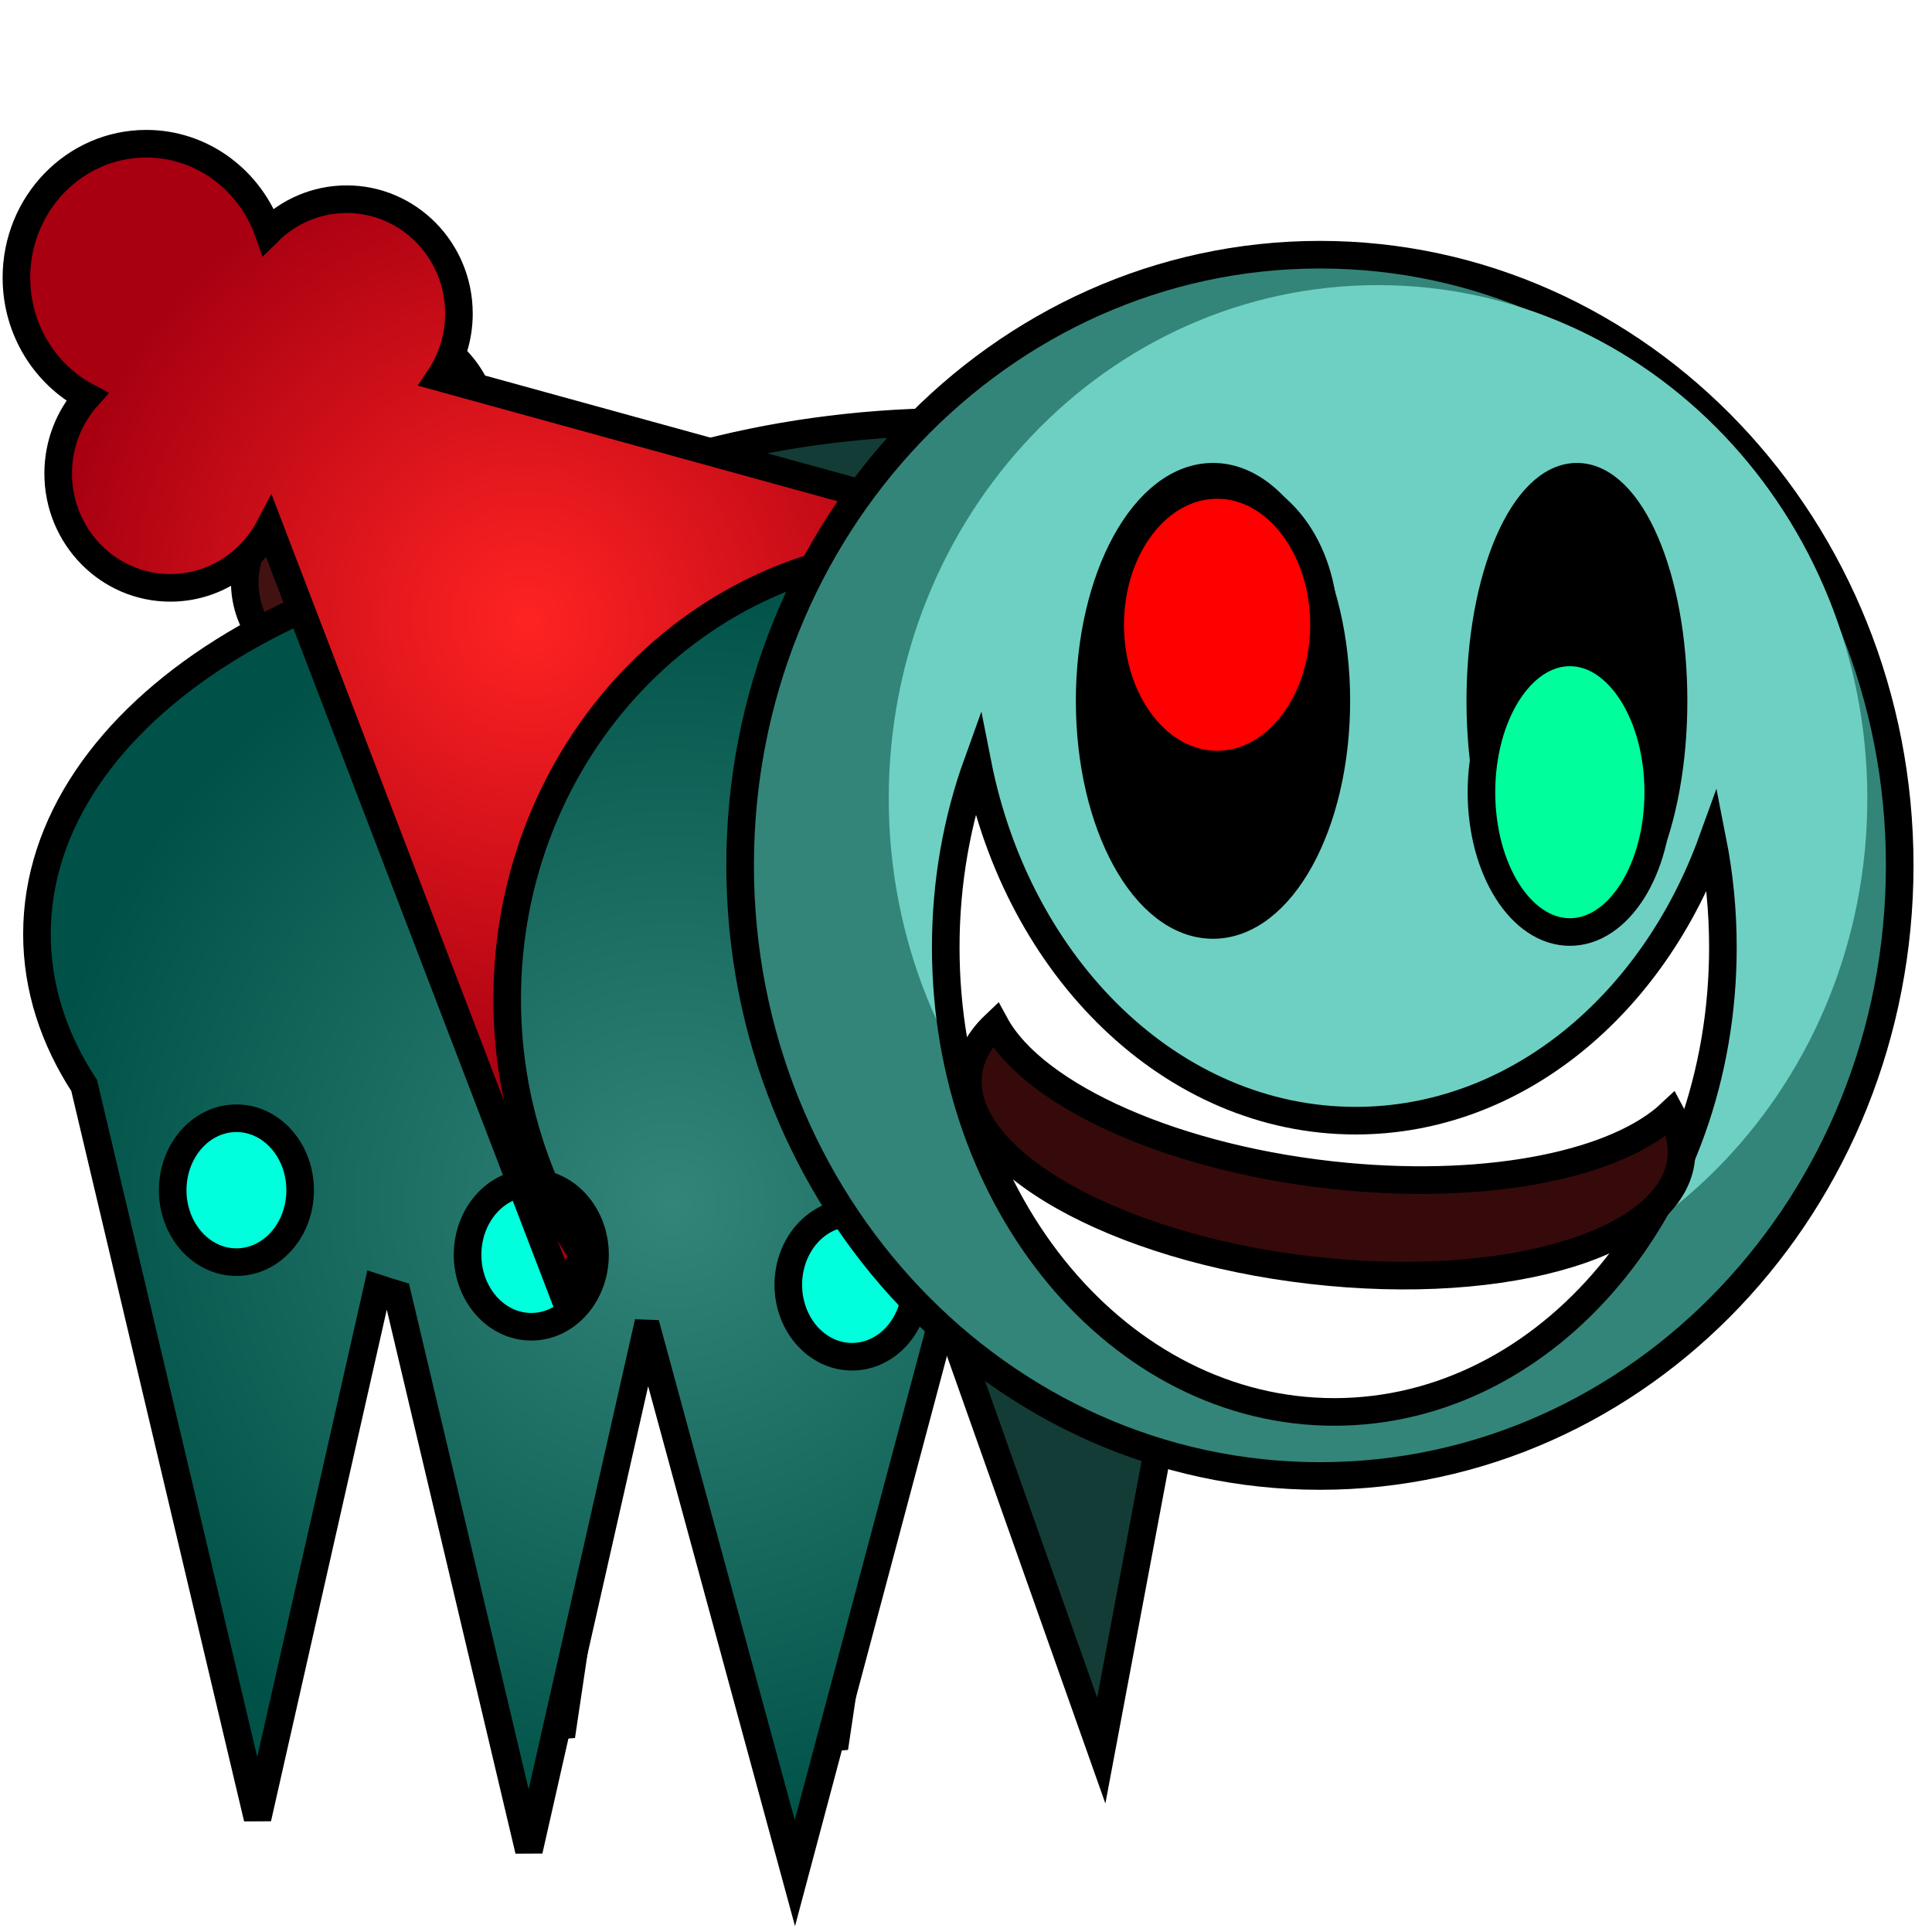
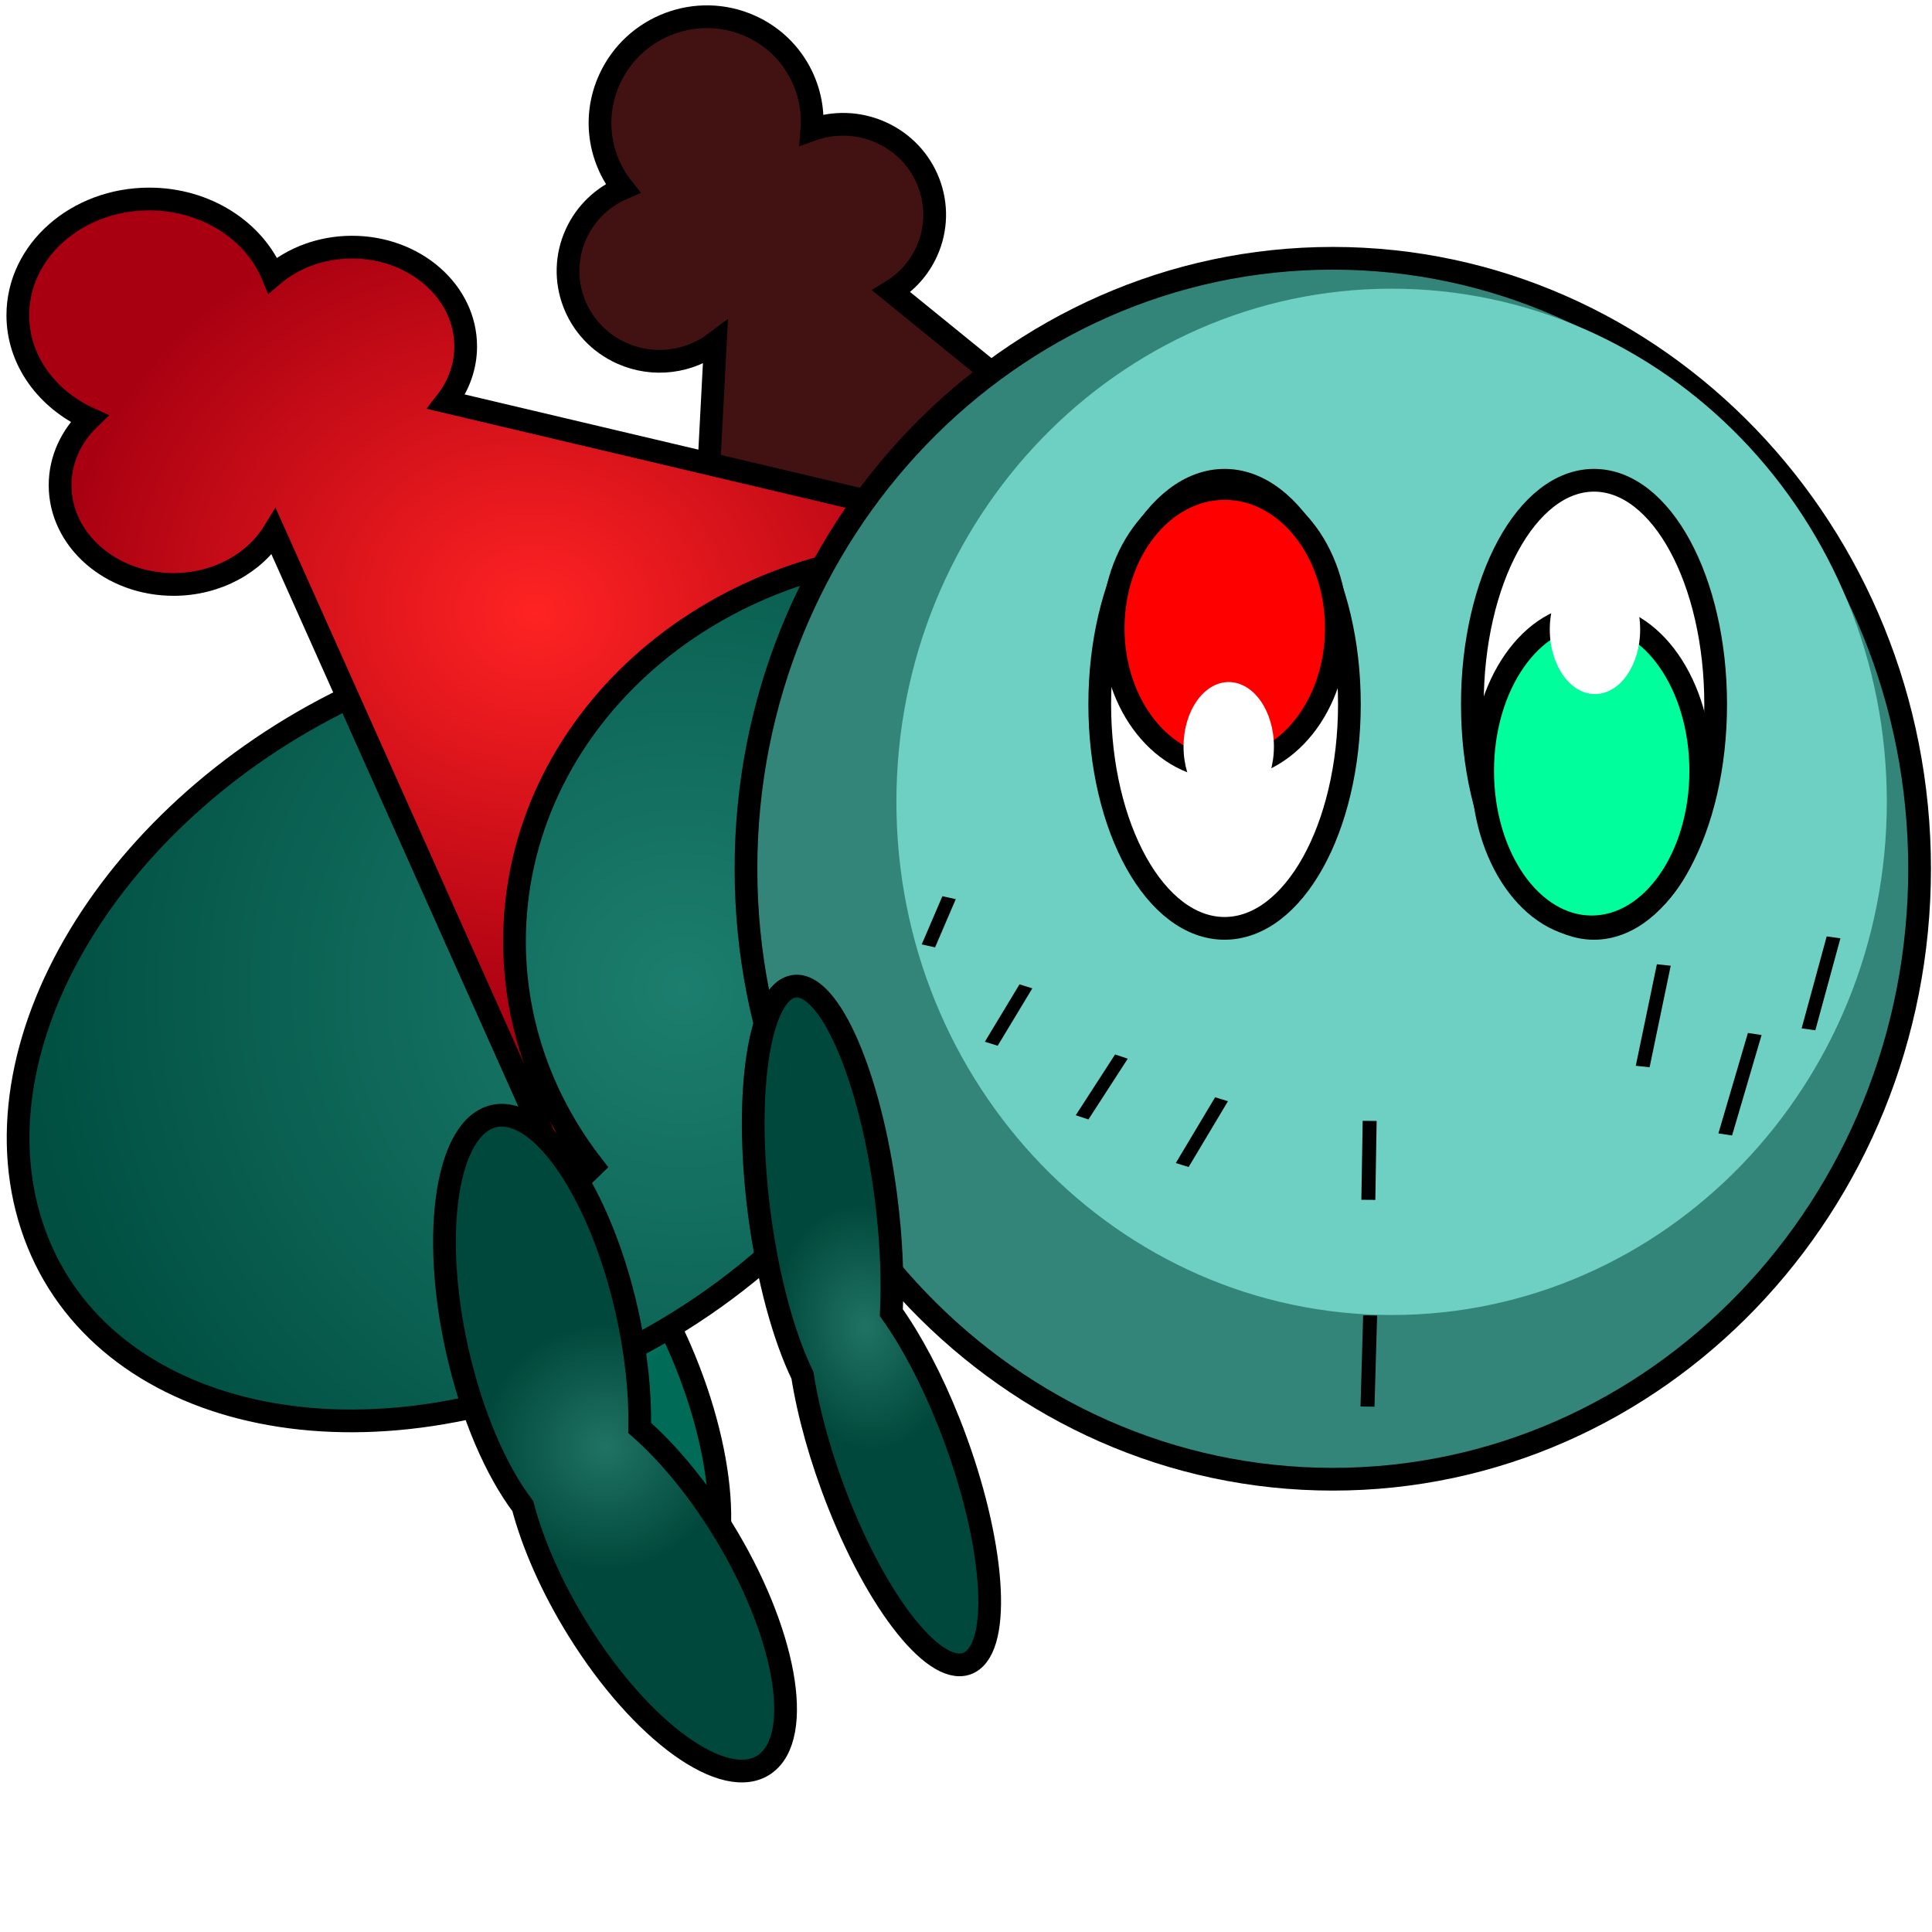
- <svg xmlns="http://www.w3.org/2000/svg" viewBox="0 0 70 70" width="70px" height="70px">
+ <svg xmlns="http://www.w3.org/2000/svg" xmlns:ns1="https://boxy-svg.com" viewBox="0 0 85 85" width="85px" height="85px">
  <defs>
-     <radialGradient gradientUnits="userSpaceOnUse" cx="23.464" cy="20.179" r="13.185" id="gradient-0" gradientTransform="matrix(0.852874, -0.96801, 0.974956, 0.891103, -20.56267, 27.21259)">
+     <radialGradient gradientUnits="userSpaceOnUse" cx="23.464" cy="20.179" r="13.185" id="gradient-0" gradientTransform="matrix(1.048152, -1.02006, 1.198187, 0.939018, -25.21764, 31.94377)">
      <stop offset="0" style="stop-color: rgb(100% 13.725% 13.725%)" />
      <stop offset="1" style="stop-color: rgb(65.896% 0% 6.794%)" />
    </radialGradient>
-     <radialGradient gradientUnits="userSpaceOnUse" cx="24.358" cy="43.612" r="23.019" id="gradient-1">
-       <stop offset="0" style="stop-color: rgb(20% 52.157% 47.451%)" />
-       <stop offset="1" style="stop-color: rgb(0% 32.314% 28.34%)" />
+     <radialGradient gradientUnits="userSpaceOnUse" cx="29.889" cy="45.931" r="29.248" id="gradient-3" gradientTransform="matrix(1, 0, 0, 1, 0.156041, -2.458412)">
+       <stop offset="0" style="stop-color: rgb(10.98% 49.412% 43.137%)" />
+       <stop offset="1" style="stop-color: rgb(0% 30.886% 25.532%)" />
+     </radialGradient>
+     <radialGradient gradientUnits="userSpaceOnUse" cx="13.823" cy="66.784" r="5.427" id="gradient-1" gradientTransform="matrix(1, 0, 0, 1, -1.730217, 1.153367)">
+       <stop offset="0" style="stop-color: rgb(12.549% 45.098% 38.824%)" />
+       <stop offset="1" style="stop-color: rgb(0% 28.375% 22.947%)" />
+     </radialGradient>
+     <radialGradient gradientUnits="userSpaceOnUse" cx="13.823" cy="66.784" r="5.427" id="gradient-2" gradientTransform="matrix(0.733704, 0, 0, 1, 20.12595, -3.995892)">
+       <stop offset="0" style="stop-color: rgb(12.549% 45.098% 38.824%)" />
+       <stop offset="1" style="stop-color: rgb(0% 28.375% 22.947%)" />
+     </radialGradient>
+     <radialGradient gradientUnits="userSpaceOnUse" cx="23.504" cy="55.099" r="5.427" id="gradient-4" gradientTransform="matrix(1, 0, 0, 1, -0.950939, 1.664129)">
+       <stop offset="0" style="stop-color: rgb(20.784% 69.02% 59.608%)" />
+       <stop offset="1" style="stop-color: rgb(0% 41.867% 34.086%)" />
+     </radialGradient>
+     <radialGradient gradientUnits="userSpaceOnUse" cx="23.504" cy="55.099" r="5.427" id="gradient-5" gradientTransform="matrix(0.54696, 0, 0, 1.000001, 31.72871, 5.840494)">
+       <stop offset="0" style="stop-color: rgb(20.784% 69.02% 59.608%)" />
+       <stop offset="1" style="stop-color: rgb(0% 41.867% 34.086%)" />
    </radialGradient>
  </defs>
-   <path d="M 53.634 32.203 C 53.634 37.938 48.335 42.896 40.648 45.242 L 35.057 66.226 L 29.74 46.676 C 29.714 46.675 29.687 46.675 29.661 46.674 L 25.421 65.409 L 20.655 45.263 C 20.412 45.19 20.172 45.114 19.934 45.036 L 15.588 64.239 L 9.307 37.693 C 8.204 36 7.596 34.146 7.596 32.203 C 7.596 24.204 17.902 17.72 30.615 17.72 C 43.328 17.72 53.634 24.204 53.634 32.203 Z" style="stroke: rgb(0, 0, 0); fill: rgb(20, 60, 54); transform-box: fill-box; transform-origin: 50% 50%;" transform="matrix(0.997212, -0.074625, 0.074625, 0.997212, 0, 0)" />
-   <path d="M 49.27 17.321 L 48.443 18.239 C 46.572 17.073 44.378 16.402 42.034 16.402 C 35.167 16.402 29.598 22.16 29.598 29.264 C 29.598 32.021 30.437 34.576 31.865 36.671 L 31.147 37.467 L 22.656 15.769 C 22.105 16.798 21.017 17.501 19.764 17.501 C 17.954 17.501 16.49 16.036 16.49 14.232 C 16.49 13.388 16.809 12.618 17.334 12.039 C 16.109 11.403 15.271 10.116 15.271 8.629 C 15.271 6.513 16.968 4.8 19.062 4.8 C 20.7 4.8 22.093 5.849 22.623 7.316 C 23.215 6.742 24.021 6.386 24.912 6.386 C 26.721 6.386 28.189 7.85 28.189 9.657 C 28.189 10.333 27.983 10.96 27.629 11.482 L 49.27 17.321 Z" style="stroke: rgb(0, 0, 0); transform-box: fill-box; transform-origin: 50% 50%; fill: rgb(66, 18, 18);" transform="matrix(0.911141, 0.412095, -0.412095, 0.911141, 0, 0)" />
-   <path d="M 47.377 33.842 C 47.377 39.577 42.078 44.535 34.391 46.881 L 28.8 67.865 L 23.483 48.315 C 23.457 48.314 23.43 48.314 23.404 48.313 L 19.164 67.048 L 14.398 46.902 C 14.155 46.829 13.915 46.753 13.677 46.675 L 9.331 65.878 L 3.05 39.332 C 1.947 37.639 1.339 35.785 1.339 33.842 C 1.339 25.843 11.645 19.359 24.358 19.359 C 37.071 19.359 47.377 25.843 47.377 33.842 Z" style="stroke: rgb(0, 0, 0); fill: url(&quot;#gradient-1&quot;);" />
-   <ellipse style="stroke: rgb(0, 0, 0); fill: rgb(0, 255, 220);" cx="30.871" cy="46.55" rx="2.309" ry="2.607" />
-   <ellipse style="stroke: rgb(0, 0, 0); fill: rgb(0, 255, 220);" cx="19.25" cy="45.464" rx="2.309" ry="2.607" />
-   <path d="M 42.79 21.071 L 41.763 22.234 C 39.442 20.757 36.719 19.906 33.81 19.906 C 25.287 19.906 18.376 27.202 18.376 36.202 C 18.376 39.695 19.417 42.932 21.189 45.586 L 20.298 46.595 L 9.761 19.104 C 9.077 20.408 7.726 21.299 6.171 21.299 C 3.925 21.299 2.108 19.443 2.108 17.157 C 2.108 16.088 2.504 15.113 3.156 14.379 C 1.636 13.573 0.595 11.942 0.595 10.059 C 0.595 7.378 2.701 5.207 5.3 5.207 C 7.333 5.207 9.062 6.537 9.72 8.395 C 10.454 7.668 11.455 7.217 12.561 7.217 C 14.806 7.217 16.628 9.072 16.628 11.361 C 16.628 12.217 16.372 13.012 15.933 13.673 L 42.79 21.071 Z" style="stroke: rgb(0, 0, 0); fill: url(&quot;#gradient-0&quot;);" />
-   <ellipse style="stroke: rgb(0, 0, 0); fill: rgb(51, 133, 121);" cx="47.823" cy="31.353" rx="21.007" ry="22.125" />
-   <ellipse style="fill: rgb(110, 208, 194);" cx="49.929" cy="28.928" rx="17.728" ry="18.598" />
-   <ellipse style="stroke: rgb(0, 0, 0);" cx="43.949" cy="25.393" rx="4.469" ry="8.12" />
-   <ellipse style="stroke: rgb(0, 0, 0);" cx="57.135" cy="25.393" rx="3.501" ry="8.12" />
-   <path d="M 62.424 34.323 C 62.424 43.619 56.119 51.157 48.343 51.157 C 40.57 51.157 34.266 43.619 34.266 34.323 C 34.266 31.953 34.677 29.697 35.416 27.649 C 36.882 35.076 42.461 40.604 49.118 40.604 C 54.911 40.604 59.885 36.422 62.047 30.442 C 62.293 31.69 62.424 32.988 62.424 34.323 Z" style="stroke: rgb(0, 0, 0); fill: rgb(255, 255, 255);" />
-   <ellipse style="stroke: rgb(0, 0, 0); fill: rgb(255, 0, 0);" cx="44.098" cy="22.637" rx="3.873" ry="5.066" />
-   <ellipse style="stroke: rgb(0, 0, 0); fill: rgb(0, 255, 156);" cx="56.879" cy="28.703" rx="3.203" ry="5.066" />
-   <path d="M 60.925 41.665 C 61.016 44.774 55.301 46.756 48.16 46.09 C 41.023 45.425 35.159 42.365 35.069 39.256 C 35.045 38.462 35.4 37.745 36.058 37.122 C 37.478 39.732 42.655 42.058 48.768 42.628 C 54.088 43.124 58.614 42.15 60.542 40.336 C 60.78 40.775 60.912 41.219 60.925 41.665 Z" style="stroke: rgb(0, 0, 0); transform-origin: 48.047px 42.16px; fill: rgb(54, 10, 10);" />
-   <ellipse style="stroke: rgb(0, 0, 0); fill: rgb(0, 255, 220);" cx="8.566" cy="43.123" rx="2.309" ry="2.607" />
+   <path d="M 24.785 51.185 C 24.785 53.052 24.577 54.796 24.216 56.276 C 25.178 57.597 26.085 59.347 26.786 61.36 C 28.529 66.364 28.341 71.09 26.364 71.915 C 24.388 72.739 21.373 69.351 19.63 64.347 C 18.905 62.267 18.514 60.235 18.447 58.512 C 17.637 56.734 17.126 54.111 17.126 51.185 C 17.126 45.83 18.84 41.488 20.956 41.488 C 23.071 41.488 24.785 45.83 24.785 51.185 Z" style="stroke: rgb(0, 0, 0); fill: url(&quot;#gradient-4&quot;); transform-origin: 22.553px 56.763px;" transform="matrix(0.998495, -0.054851, 0.054851, 0.998495, 0, 0)" />
+   <path d="M 60.489 30.103 L 59.098 30.705 C 57.594 28.479 55.477 26.639 52.852 25.467 C 45.163 22.032 36.011 25.614 32.413 33.472 C 31.017 36.521 30.662 39.767 31.2 42.799 L 29.993 43.32 L 31.474 15.073 C 30.336 15.935 28.762 16.169 27.358 15.542 C 25.332 14.636 24.434 12.284 25.348 10.288 C 25.775 9.355 26.523 8.663 27.404 8.285 C 26.354 6.969 26.068 5.126 26.821 3.481 C 27.892 1.141 30.66 0.095 33.005 1.142 C 34.839 1.962 35.868 3.819 35.718 5.707 C 36.672 5.368 37.754 5.377 38.752 5.823 C 40.778 6.728 41.68 9.082 40.765 11.08 C 40.423 11.828 39.874 12.419 39.214 12.819 L 60.489 30.103 Z" style="stroke: rgb(0, 0, 0); fill: rgb(66, 18, 18); transform-origin: 32.271px 21.134px;" />
+   <path d="M 59.293 39.938 C 59.293 48.502 49.342 55.445 37.068 55.445 C 35.939 55.445 34.828 55.386 33.743 55.273 C 31.416 57.316 28.66 59.071 25.581 60.364 C 14.587 64.975 3.713 61.924 1.282 53.55 C -1.149 45.175 5.785 34.648 16.779 30.037 C 18.639 29.255 20.5 28.693 22.318 28.341 C 26.243 25.909 31.409 24.432 37.068 24.432 C 49.342 24.432 59.293 31.375 59.293 39.938 Z" style="stroke: rgb(0, 0, 0); fill: url(&quot;#gradient-3&quot;);" />
+   <path d="M 45.805 55.361 C 45.805 57.228 45.691 58.972 45.494 60.452 C 46.02 61.773 46.516 63.523 46.899 65.536 C 47.853 70.54 47.75 75.266 46.669 76.091 C 45.588 76.915 43.939 73.527 42.985 68.523 C 42.589 66.443 42.375 64.411 42.338 62.688 C 41.895 60.91 41.616 58.287 41.616 55.361 C 41.616 50.006 42.553 45.664 43.711 45.664 C 44.867 45.664 45.805 50.006 45.805 55.361 Z" style="stroke: rgb(0, 0, 0); fill: url(&quot;#gradient-5&quot;); transform-origin: 44.584px 60.939px;" transform="matrix(0.958345, -0.285613, 0.285613, 0.958345, 0, 0.000002)" />
+   <path d="M 52.64 25.472 L 51.378 26.698 C 48.526 25.141 45.179 24.245 41.604 24.245 C 31.13 24.245 22.636 31.933 22.636 41.417 C 22.636 45.097 23.916 48.509 26.093 51.306 L 24.998 52.368 L 12.049 23.399 C 11.208 24.773 9.548 25.713 7.637 25.713 C 4.876 25.713 2.643 23.757 2.643 21.348 C 2.643 20.221 3.13 19.193 3.931 18.42 C 2.063 17.571 0.784 15.852 0.784 13.868 C 0.784 11.043 3.372 8.755 6.566 8.755 C 9.065 8.755 11.19 10.157 11.998 12.114 C 12.9 11.349 14.131 10.873 15.49 10.873 C 18.249 10.873 20.488 12.828 20.488 15.24 C 20.488 16.142 20.173 16.98 19.634 17.676 L 52.64 25.472 Z" style="stroke: rgb(0, 0, 0); fill: url(&quot;#gradient-0&quot;);" />
+   <ellipse style="stroke: rgb(0, 0, 0); fill: rgb(51, 133, 121);" cx="58.637" cy="38.222" rx="25.817" ry="26.858" />
+   <ellipse style="fill: rgb(110, 208, 194);" cx="61.225" cy="35.278" rx="21.787" ry="22.577" />
+   <ellipse style="stroke: rgb(0, 0, 0); fill: rgb(255, 255, 255);" cx="53.876" cy="30.987" rx="5.492" ry="9.857" />
+   <ellipse style="stroke: rgb(0, 0, 0); fill: rgb(255, 255, 255);" cx="70.13" cy="30.987" rx="5.352" ry="9.857" />
+   <ellipse style="stroke: rgb(0, 0, 0); fill: rgb(255, 0, 0);" cx="53.884" cy="27.641" rx="4.91" ry="6.15" />
+   <ellipse style="stroke: rgb(0, 0, 0); fill: rgb(0, 255, 156);" cx="70.028" cy="33.918" rx="4.798" ry="6.862" />
+   <g transform="matrix(1.229424, 0, 0, 0.883292, -80.35487, 25.9791)" style="">
+     <path style="fill: rgb(216, 216, 216); stroke: rgb(0, 0, 0); stroke-width: 2.797px; transform-box: fill-box; transform-origin: 50% 50%;" transform="matrix(0, 0.291913, -0.208644, 0, -814.7061, -183.8038)" d="M 878.329 129.127 A 83 83 0 1 1 878.329 290.873 A 88.98 88.98 0 0 0 878.329 129.127 Z" ns1:shape="crescent 897 210 83 206 0.7 1@14211c0e" />
+     <path style="stroke: rgb(0, 0, 0); fill: rgb(59, 6, 6); transform-origin: 929.164px 210px;" transform="matrix(0, 0.241925, -0.208644, 0, -814.7057, -186.2158)" d="M 878.329 129.127 A 83 83 0 1 1 878.329 290.873 A 80.916 80.916 0 0 0 878.329 129.127 Z" ns1:shape="crescent 897 210 83 206 0.859 1@b96f7735" />
+     <path style="fill: rgb(216, 216, 216); stroke: rgb(0, 0, 0); stroke-width: 0.5px;" d="M 114.374 26.419 L 114.327 30.351" />
+     <path style="fill: rgb(216, 216, 216); stroke: rgb(0, 0, 0); stroke-width: 0.5px;" d="M 114.391 36.109 L 114.297 40.65" />
+     <path style="fill: rgb(216, 216, 216); stroke: rgb(0, 0, 0); stroke-width: 0.5px; transform-box: fill-box; transform-origin: 50% 50%;" d="M 120.753 28.992 L 119.346 25.716" transform="matrix(-1, 0, 0, -1, -0.000002, 0.000004)" />
+     <path style="fill: rgb(216, 216, 216); stroke: rgb(0, 0, 0); stroke-width: 0.5px; transform-origin: 108.37px 26.979px;" d="M 109.073 25.341 L 107.666 28.617" />
+     <path style="fill: rgb(216, 216, 216); stroke: rgb(0, 0, 0); stroke-width: 0.5px; transform-origin: 108.414px 37.109px;" d="M 109.117 39.277 L 107.71 34.94" transform="matrix(-0.977858, -0.209271, 0.209271, -0.977858, -0.000002, -0.000007)" />
+     <path style="fill: rgb(216, 216, 216); stroke: rgb(0, 0, 0); stroke-width: 0.5px; transform-origin: 120.709px 37.202px;" d="M 121.412 34.744 L 120.005 39.66" transform="matrix(0.991501, -0.130096, 0.130096, 0.991501, 0, 0)" />
+     <path style="fill: rgb(216, 216, 216); stroke: rgb(0, 0, 0); stroke-width: 0.5px; transform-origin: 104.787px 24.729px;" d="M 105.49 23.216 L 104.083 26.242" />
+     <path style="fill: rgb(216, 216, 216); stroke: rgb(0, 0, 0); stroke-width: 0.5px; transform-origin: 101.454px 21.146px;" d="M 102.073 19.717 L 100.833 22.576" />
+     <path style="fill: rgb(216, 216, 216); stroke: rgb(0, 0, 0); stroke-width: 0.5px; transform-origin: 98.954px 16.501px;" d="M 99.323 15.301 L 98.583 17.702" />
+     <path style="fill: rgb(216, 216, 216); stroke: rgb(0, 0, 0); stroke-width: 0.5px; transform-origin: 125.289px 23.884px;" d="M 125.97 25.227 L 124.608 22.541" transform="matrix(-1, 0, 0, -1, 0.000007, -0.000004)" />
+     <path style="fill: rgb(216, 216, 216); stroke: rgb(0, 0, 0); stroke-width: 0.5px; transform-origin: 127.988px 20.232px;" d="M 128.502 21.378 L 127.474 19.087" transform="matrix(-0.978559, 0.205966, -0.205966, -0.978559, 0.000001, -0.000001)" />
+     <path style="fill: rgb(216, 216, 216); stroke: rgb(0, 0, 0); stroke-width: 0.5px; transform-origin: 130.266px 15.961px;" d="M 130.707 16.621 L 129.825 15.302" transform="matrix(-0.978559, 0.205966, -0.205966, -0.978559, -0.000008, -0.000001)" />
+     <path style="fill: rgb(216, 216, 216); stroke: rgb(0, 0, 0); stroke-width: 0.5px; transform-origin: 104.702px 34.72px;" d="M 105.405 36.888 L 103.998 32.551" transform="matrix(-0.977858, -0.209271, 0.209271, -0.977858, 0.000002, -0.000005)" />
+     <path style="fill: rgb(216, 216, 216); stroke: rgb(0, 0, 0); stroke-width: 0.5px; transform-origin: 101.332px 30.88px;" d="M 102.035 33.048 L 100.628 28.711" transform="matrix(-0.977858, -0.209271, 0.209271, -0.977858, -0.000012, 0.000002)" />
+     <path style="fill: rgb(216, 216, 216); stroke: rgb(0, 0, 0); stroke-width: 0.5px; transform-origin: 125.568px 33.558px;" d="M 126.271 31.1 L 124.864 36.016" transform="matrix(0.997495, -0.070733, 0.070733, 0.997495, 0, 0)" />
+     <path style="fill: rgb(216, 216, 216); stroke: rgb(0, 0, 0); stroke-width: 0.5px; transform-origin: 128.816px 28.751px;" d="M 129.425 26.498 L 128.206 31.004" transform="matrix(0.997495, -0.070733, 0.070733, 0.997495, 0, 0.000001)" />
+     <path d="M 121.758 34.876 C 121.758 34.945 121.757 35.013 121.754 35.082 C 119.943 33.786 117.336 32.973 114.439 32.973 C 111.718 32.973 109.254 33.69 107.464 34.85 C 107.48 31.29 110.674 28.408 114.611 28.408 C 118.558 28.408 121.758 31.304 121.758 34.876 Z" style="fill: rgb(195, 53, 53); transform-origin: 114.611px 31.745px;" transform="matrix(-0.999741, 0.022753, -0.022753, -0.999741, 0.000012, 0.000003)" />
+   </g>
+   <ellipse style="fill: rgb(255, 255, 255);" cx="54.059" cy="32.85" rx="1.988" ry="2.842" />
+   <path d="M 14.325 62.359 C 14.325 64.226 14.117 65.97 13.756 67.45 C 14.718 68.771 15.625 70.521 16.326 72.534 C 18.069 77.538 17.881 82.264 15.904 83.089 C 13.928 83.913 10.913 80.525 9.17 75.521 C 8.445 73.441 8.054 71.409 7.987 69.686 C 7.177 67.908 6.666 65.285 6.666 62.359 C 6.666 57.004 8.38 52.662 10.496 52.662 C 12.611 52.662 14.325 57.004 14.325 62.359 Z" style="stroke: rgb(0, 0, 0); fill: url(&quot;#gradient-1&quot;); transform-box: fill-box; transform-origin: 50% 50%;" transform="matrix(0.975899, -0.218222, 0.218222, 0.975899, 0, 0)" />
+   <path d="M 31.905 57.21 C 31.905 59.077 31.753 60.821 31.488 62.301 C 32.194 63.622 32.859 65.372 33.374 67.385 C 34.652 72.389 34.514 77.115 33.064 77.94 C 31.614 78.764 29.402 75.376 28.123 70.372 C 27.591 68.292 27.304 66.26 27.255 64.537 C 26.661 62.759 26.286 60.136 26.286 57.21 C 26.286 51.855 27.543 47.513 29.096 47.513 C 30.648 47.513 31.905 51.855 31.905 57.21 Z" style="stroke: rgb(0, 0, 0); fill: url(&quot;#gradient-2&quot;); transform-origin: 30.268px 62.788px;" transform="matrix(0.991748, -0.128205, 0.128205, 0.991748, 0, 0)" />
+   <ellipse style="fill: rgb(255, 255, 255);" cx="70.172" cy="27.694" rx="1.988" ry="2.842" />
</svg>
